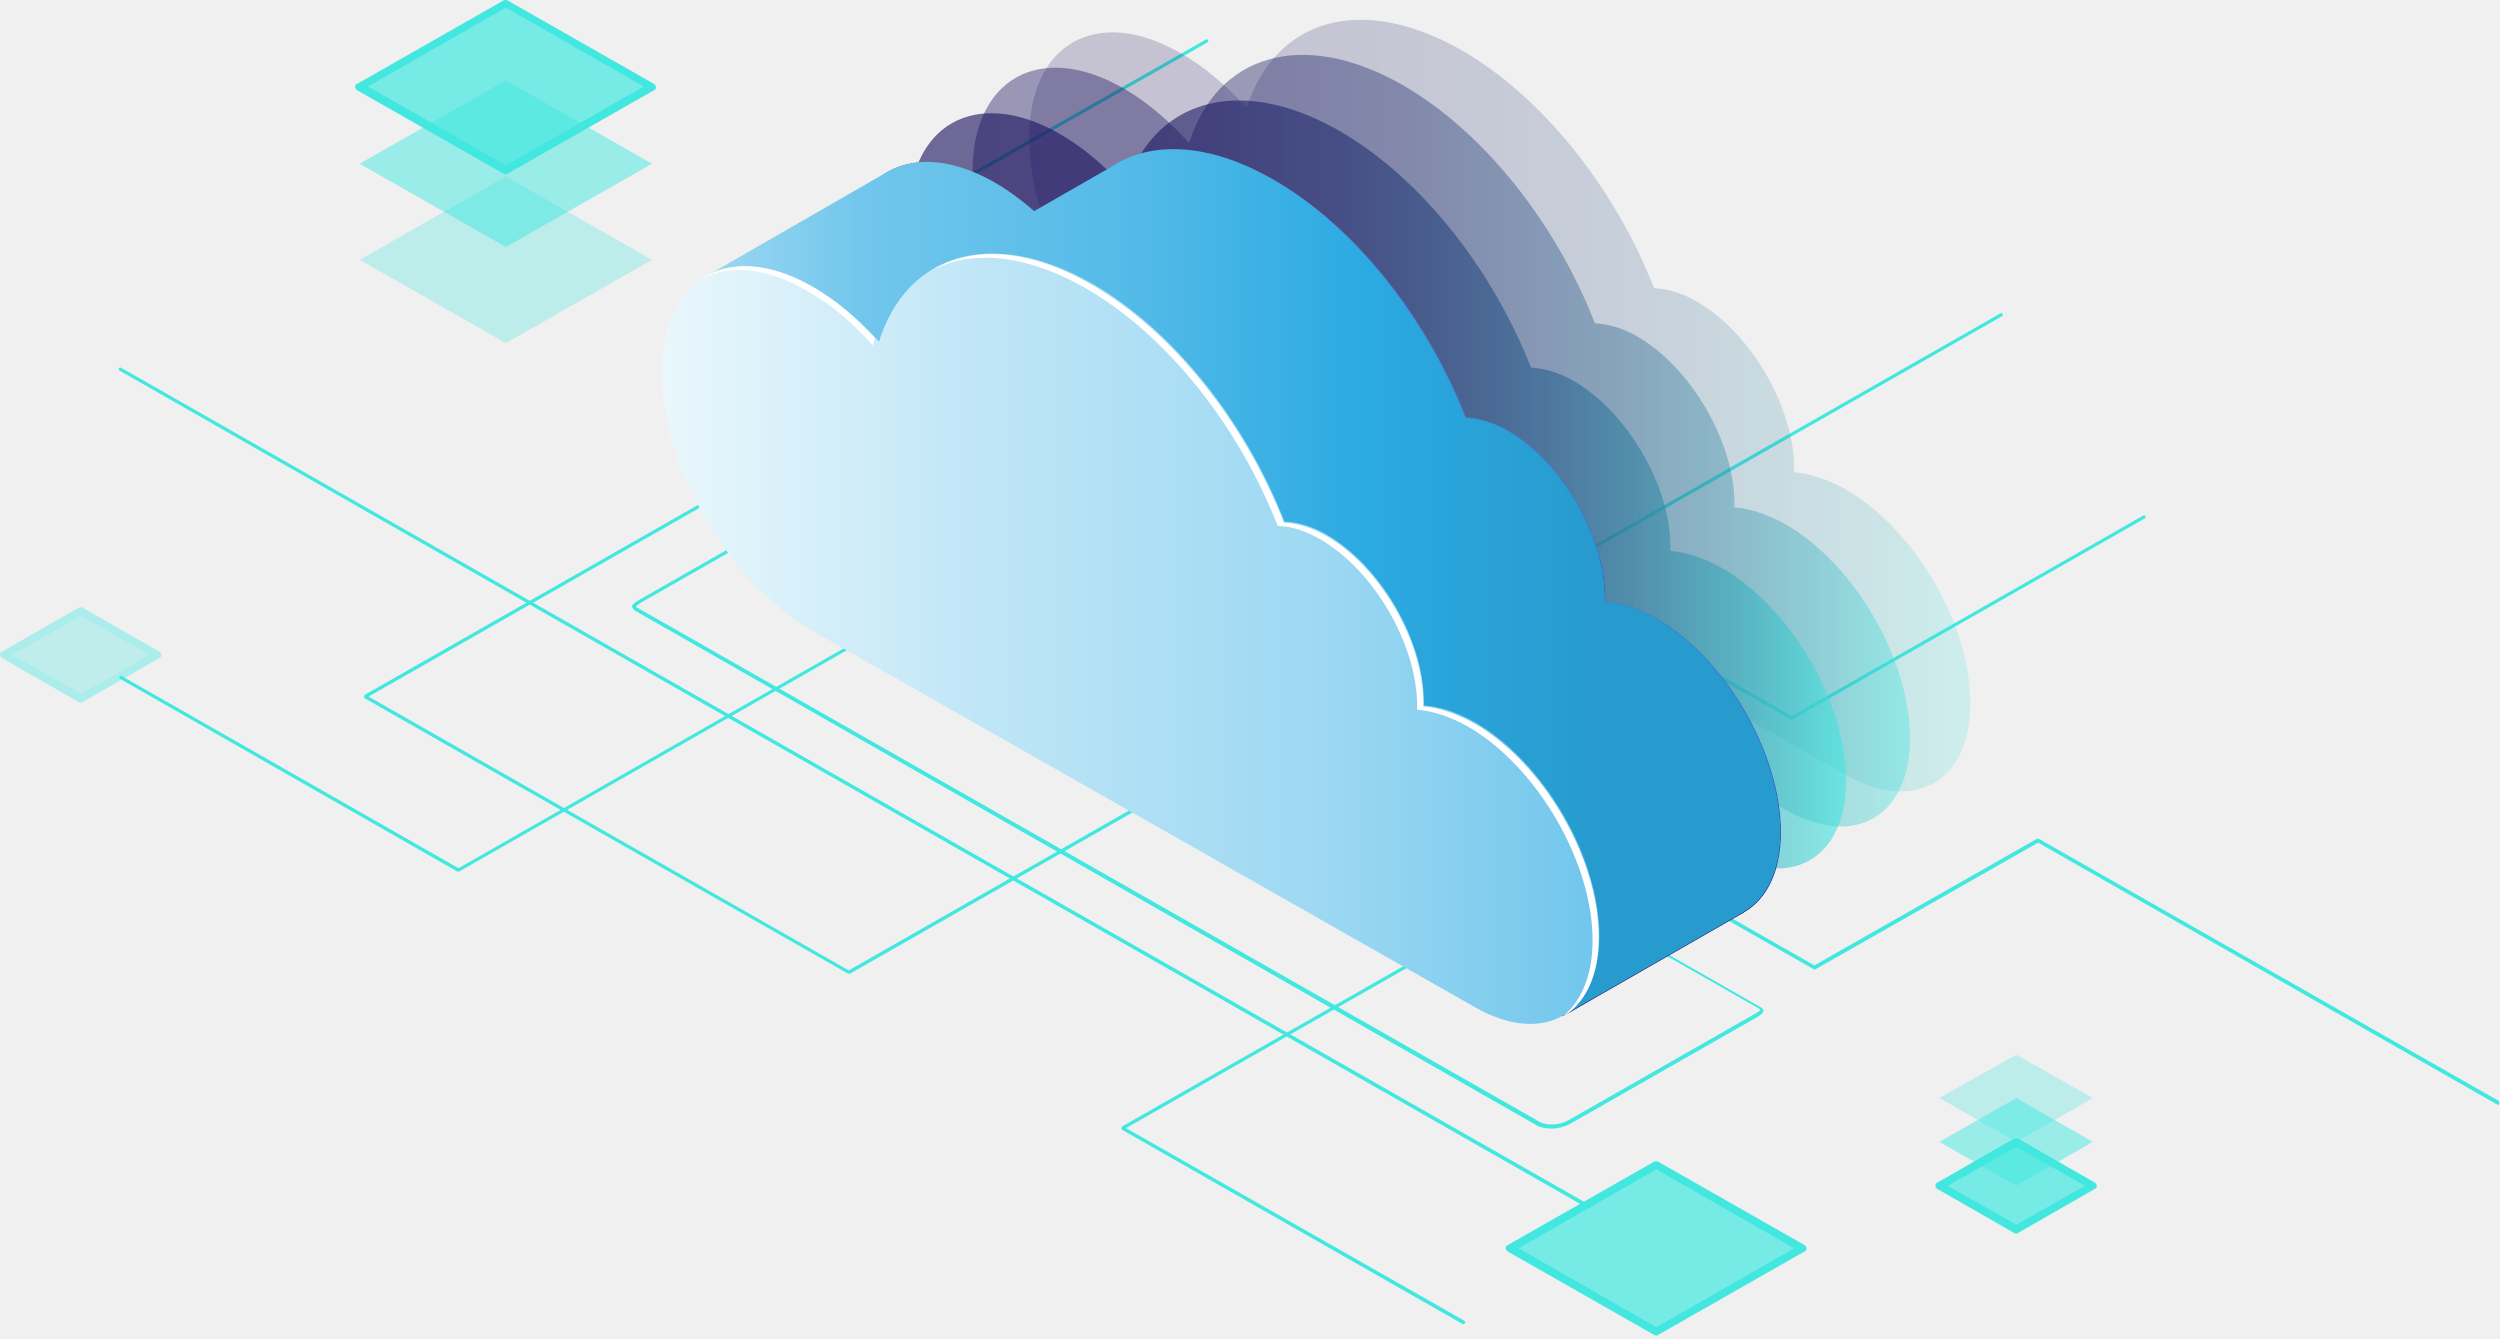
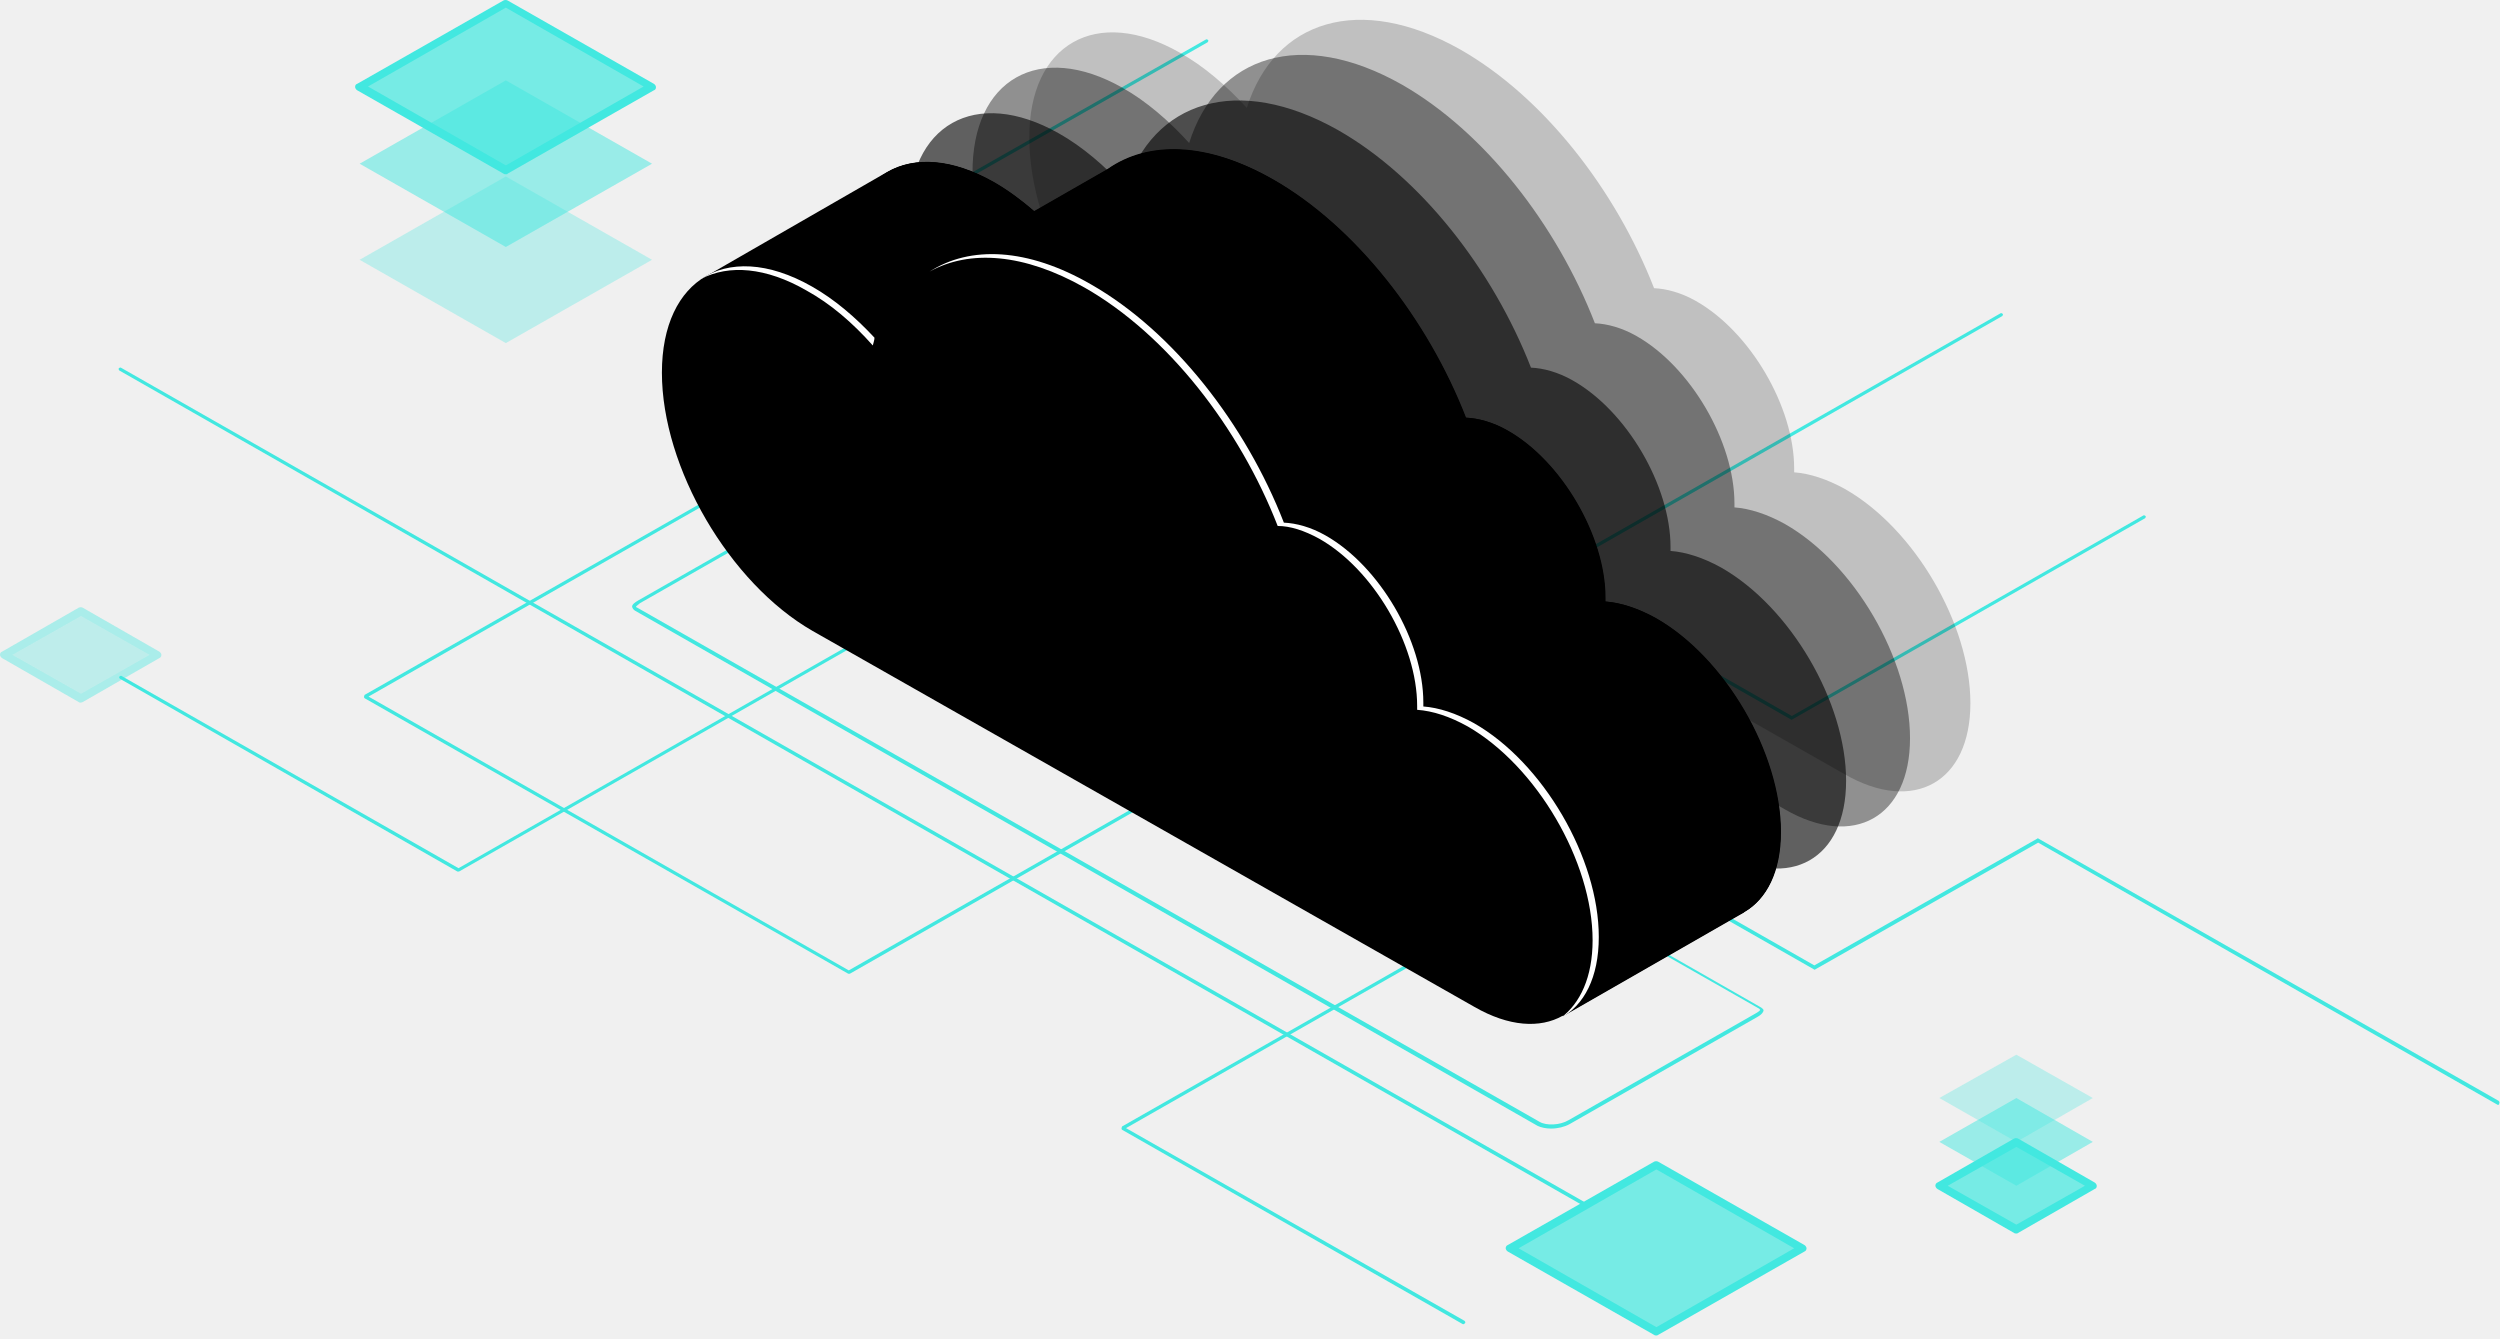
<svg xmlns="http://www.w3.org/2000/svg" width="704" height="377" viewBox="0 0 704 377" fill="none">
  <path d="M128.954 245.42C128.795 245.42 128.795 245.42 128.795 245.42L33.78 191.149C33.622 190.993 33.463 190.68 33.622 190.523C33.78 190.367 34.097 190.211 34.255 190.367L129.112 244.482L354.14 116.076C354.298 115.92 354.457 115.92 354.615 116.076L504.581 201.628L603.555 145.167C603.713 145.011 604.03 145.167 604.188 145.323C604.347 145.48 604.188 145.793 604.03 145.949L504.739 202.566C504.581 202.723 504.422 202.723 504.264 202.566L354.298 117.015L129.27 245.42C129.112 245.42 128.954 245.42 128.954 245.42Z" fill="#42E8E0" />
  <path d="M703.48 311.109C703.321 311.109 703.321 311.109 703.321 311.109L573.942 237.287L511.232 272.947C511.074 273.103 510.915 273.103 510.757 272.947L196.256 93.555C196.098 93.398 196.098 93.242 196.098 93.085C196.098 92.929 196.256 92.773 196.256 92.616L339.571 11.131C339.73 10.975 340.046 11.131 340.205 11.288C340.363 11.444 340.205 11.757 340.046 11.913L197.365 93.085L510.915 271.852L573.625 236.193C573.784 236.036 573.942 236.036 574.101 236.193L703.638 310.014C703.796 310.17 703.955 310.483 703.796 310.64C703.796 311.109 703.638 311.109 703.48 311.109Z" fill="#42E8E0" />
  <path d="M412.099 372.888C411.941 372.888 411.941 372.888 411.941 372.888L315.975 318.147C315.817 317.991 315.817 317.834 315.817 317.678C315.817 317.522 315.975 317.365 315.975 317.209L435.378 249.174C435.536 249.018 435.853 249.174 436.011 249.331C436.17 249.487 436.011 249.8 435.853 249.956L317.084 317.678L412.416 371.949C412.574 372.106 412.733 372.418 412.574 372.575C412.416 372.731 412.258 372.888 412.099 372.888Z" fill="#42E8E0" />
  <path d="M445.83 339.417C445.671 339.417 445.671 339.417 445.671 339.417L33.622 104.346C33.464 104.19 33.305 103.877 33.464 103.721C33.622 103.564 33.939 103.408 34.097 103.564L446.147 338.479C446.305 338.635 446.463 338.948 446.305 339.105C446.147 339.261 445.988 339.417 445.83 339.417Z" fill="#42E8E0" />
  <path d="M239.013 274.198C238.855 274.198 238.855 274.198 238.855 274.198L102.666 196.623C102.508 196.467 102.508 196.31 102.508 196.154C102.508 195.998 102.666 195.841 102.666 195.685L222.069 127.65C222.227 127.494 222.544 127.65 222.702 127.807C222.86 127.963 222.702 128.276 222.544 128.432L103.775 196.154L239.013 273.26L563.332 88.237C563.49 88.081 563.807 88.237 563.965 88.394C564.124 88.55 563.965 88.863 563.807 89.019L239.33 274.198C239.171 274.198 239.171 274.198 239.013 274.198Z" fill="#42E8E0" />
  <path opacity="0.2" d="M332.333 14.886C339.013 18.646 345.376 24.129 351.102 30.395C358.896 5.643 382.915 -2.033 411.228 13.946C434.61 27.262 454.97 53.425 465.786 81.154C469.286 81.31 473.422 82.407 477.557 84.757C492.827 93.373 505.234 114.522 505.234 131.912C505.234 132.225 505.234 132.695 505.234 133.008C509.529 133.322 514.46 134.888 519.55 137.708C539.115 148.831 554.862 175.777 554.862 198.023C554.862 220.269 538.956 229.199 519.55 218.076L332.492 111.703C308.95 98.23 289.863 65.644 289.863 38.855C289.704 12.379 308.791 1.413 332.333 14.886Z" fill="url(#paint0_linear_264_7164)" />
  <path opacity="0.4" d="M316.172 24.762C322.828 28.522 329.166 34.005 334.871 40.272C342.636 15.519 366.564 7.843 394.77 23.822C418.064 37.139 438.347 63.301 449.123 91.03C452.609 91.187 456.729 92.283 460.849 94.633C476.061 103.25 488.421 124.399 488.421 141.788C488.421 142.102 488.421 142.572 488.421 142.885C492.7 143.198 497.612 144.765 502.683 147.585C522.174 158.708 537.862 185.654 537.862 207.899C537.862 230.145 522.016 239.075 502.683 227.952L316.331 121.579C292.878 108.106 273.863 75.521 273.863 48.732C273.704 22.256 292.72 11.446 316.172 24.762Z" fill="url(#paint1_linear_264_7164)" />
  <path opacity="0.6" d="M298.172 37.559C304.828 41.302 311.166 46.76 316.871 52.998C324.636 28.358 348.564 20.717 376.77 36.624C400.064 49.879 420.347 75.923 431.123 103.526C434.609 103.682 438.729 104.774 442.849 107.113C458.061 115.69 470.421 136.743 470.421 154.053C470.421 154.365 470.421 154.833 470.421 155.145C474.7 155.457 479.612 157.016 484.683 159.824C504.174 170.896 519.862 197.719 519.862 219.864C519.862 242.009 504.016 250.898 484.683 239.826L298.331 133.936C274.878 120.524 255.863 88.087 255.863 61.42C255.704 35.064 274.72 24.304 298.172 37.559Z" fill="url(#paint2_linear_264_7164)" />
  <path d="M436.758 317.81C435.333 317.81 433.908 317.497 432.958 317.028L178.95 172.044C178.317 171.731 178 171.105 178 170.792C178 170.167 178.95 169.541 179.742 169.072L232.634 138.886C234.059 138.104 235.959 137.635 237.86 137.635C239.285 137.635 240.71 137.948 241.66 138.417L495.668 283.558C495.984 283.714 496.618 284.183 496.618 284.496C496.618 284.809 496.301 285.591 494.876 286.373L441.984 316.558C440.559 317.34 438.659 317.81 436.758 317.81ZM179.109 170.792C179.109 170.949 179.267 171.105 179.425 171.105L433.591 315.933C435.491 317.028 439.292 316.871 441.667 315.464L494.559 285.278C495.351 284.809 495.668 284.496 495.668 284.34C495.668 284.34 495.509 284.183 495.351 284.027L241.185 139.199C240.393 138.73 239.285 138.574 237.86 138.574C236.118 138.574 234.376 139.043 233.109 139.668L180.217 169.854C179.425 170.48 179.109 170.792 179.109 170.792Z" fill="#42E8E0" />
  <path d="M279.983 51.458C286.634 55.212 292.969 60.686 298.67 66.942C306.429 42.23 330.341 34.566 358.529 50.52C381.808 63.814 402.078 89.933 412.846 117.616C416.33 117.772 420.447 118.867 424.565 121.213C439.767 129.815 452.119 150.929 452.119 168.29C452.119 168.602 452.119 169.072 452.119 169.384C456.395 169.697 461.304 171.261 466.371 174.077C485.85 185.181 501.527 212.082 501.527 234.291C501.527 256.5 485.691 265.415 466.371 254.31L280.142 148.114C256.704 134.663 237.701 102.132 237.701 75.387C237.543 48.799 256.546 38.007 279.983 51.458Z" fill="url(#paint3_linear_264_7164)" />
  <path d="M279.983 51.458C283.784 53.648 287.584 56.463 291.227 59.591L311.972 47.704C323.374 39.728 340.001 40.041 358.371 50.676C381.65 63.97 401.919 90.089 412.688 117.772C416.172 117.929 420.289 119.023 424.406 121.369C439.609 129.971 451.961 151.086 451.961 168.446C451.961 168.759 451.961 169.228 451.961 169.541C456.237 169.854 461.146 171.418 466.213 174.233C485.691 185.337 501.369 212.238 501.369 234.447C501.369 245.396 497.41 253.216 491.234 256.813L491.075 256.969L440.084 286.216L428.999 233.353L280.142 148.427C256.704 134.976 237.701 102.445 237.701 75.7C237.543 48.799 256.546 38.008 279.983 51.458Z" fill="url(#paint4_radial_264_7164)" />
  <path d="M198.112 78.203L249.737 48.486C257.496 43.951 268.106 44.577 279.983 51.302C283.784 53.491 287.584 56.307 291.227 59.435L311.972 47.548C323.373 39.572 340.001 39.884 358.371 50.52C381.649 63.814 401.919 89.933 412.688 117.616C416.172 117.772 420.289 118.867 424.406 121.213C439.609 129.815 451.961 150.929 451.961 168.29C451.961 168.603 451.961 169.072 451.961 169.385C456.236 169.698 461.145 171.262 466.213 174.077C485.691 185.181 501.369 212.082 501.369 234.291C501.369 245.239 497.41 253.059 491.234 256.657L491.075 256.813L440.084 286.06L428.999 233.196L280.141 148.271C261.138 137.479 244.986 114.019 239.602 91.184L198.112 78.203Z" fill="url(#paint5_linear_264_7164)" />
  <path d="M228.833 80.705C235.484 84.459 241.819 89.933 247.52 96.189C255.279 71.478 279.191 63.814 307.379 79.767C330.658 93.061 350.928 119.18 361.696 146.863C365.18 147.02 369.297 148.114 373.415 150.46C388.617 159.062 400.969 180.177 400.969 197.537C400.969 197.85 400.969 198.319 400.969 198.632C405.245 198.945 410.154 200.509 415.222 203.324C434.7 214.429 450.377 241.33 450.377 263.539C450.377 285.747 434.541 294.662 415.222 283.558L228.833 177.674C205.396 164.224 186.393 131.692 186.393 104.948C186.393 78.203 205.396 67.255 228.833 80.705Z" fill="url(#paint6_linear_264_7164)" />
  <path d="M245.778 97.284C240.077 90.871 233.901 85.554 227.092 81.8C215.69 75.231 205.238 74.449 197.479 78.516C205.238 73.354 216.323 73.667 228.675 80.705C235.01 84.302 240.869 89.307 246.253 95.094C246.253 95.876 245.936 96.502 245.778 97.284Z" fill="white" />
  <path d="M448.477 264.79C448.477 242.581 432.641 215.68 413.321 204.575C408.254 201.76 403.503 200.196 399.069 199.883C399.069 199.57 399.069 199.101 399.069 198.788C399.069 181.428 386.717 160.314 371.514 151.711C367.239 149.365 363.28 148.114 359.796 148.114C349.027 120.431 328.757 94.312 305.479 81.018C288.376 71.321 273.015 70.226 261.772 76.482C273.174 69.132 289.326 69.757 307.221 80.08C330.499 93.374 350.769 119.493 361.538 147.176C365.022 147.332 369.139 148.427 373.256 150.773C388.459 159.375 400.811 180.489 400.811 197.85C400.811 198.163 400.811 198.632 400.811 198.945C405.086 199.257 409.996 200.821 415.063 203.637C434.541 214.741 450.219 241.642 450.219 263.851C450.219 275.268 446.101 283.089 439.45 286.686C444.993 282.619 448.477 275.112 448.477 264.79Z" fill="white" />
  <path opacity="0.3" d="M142.44 96.617L101.267 73.156L142.44 49.696L183.613 73.156L142.44 96.617Z" fill="#42E8E0" />
  <path opacity="0.5" d="M142.44 69.559L101.267 46.099L142.44 22.639L183.613 46.099L142.44 69.559Z" fill="#42E8E0" />
  <path opacity="0.7" d="M142.44 47.976L101.267 24.36L142.44 0.899L183.613 24.36L142.44 47.976Z" fill="#42E8E0" />
  <path d="M142.44 49.071C142.282 49.071 141.965 49.071 141.807 48.914L100.633 25.454C100.317 25.298 100 24.829 100 24.516C100 24.047 100.158 23.734 100.633 23.578L141.807 0.117C142.123 -0.039 142.599 -0.039 142.915 0.117L184.089 23.578C184.405 23.734 184.722 24.203 184.722 24.516C184.722 24.985 184.564 25.298 184.089 25.454L142.915 48.914C142.915 49.071 142.757 49.071 142.44 49.071ZM103.642 24.36L142.44 46.569L181.238 24.36L142.44 2.151L103.642 24.36Z" fill="#42E8E0" />
  <path opacity="0.7" d="M567.804 346.267L546.108 333.911L567.804 321.555L589.34 333.911L567.804 346.267Z" fill="#42E8E0" />
  <path opacity="0.5" d="M567.804 333.911L546.108 321.555L567.804 309.199L589.34 321.555L567.804 333.911Z" fill="#42E8E0" />
  <path opacity="0.3" d="M567.804 321.555L546.108 309.199L567.804 297L589.34 309.199L567.804 321.555Z" fill="#42E8E0" />
  <path d="M567.804 347.361C567.645 347.361 567.329 347.361 567.17 347.205L545.633 334.849C545.317 334.692 545 334.223 545 333.91C545 333.598 545.158 333.128 545.633 332.972L567.17 320.616C567.487 320.46 567.962 320.46 568.279 320.616L589.816 332.972C590.132 333.128 590.449 333.598 590.449 333.91C590.449 334.38 590.291 334.692 589.816 334.849L568.279 347.205C568.12 347.361 567.962 347.361 567.804 347.361ZM548.484 333.91L567.804 344.859L587.123 333.91L567.804 322.962L548.484 333.91Z" fill="#42E8E0" />
  <path opacity="0.7" d="M466.44 374.976L425.267 351.516L466.44 328.056L507.455 351.516L466.44 374.976Z" fill="#42E8E0" />
  <path d="M466.44 376.071C466.282 376.071 465.965 376.071 465.807 375.914L424.633 352.454C424.317 352.298 424 351.829 424 351.516C424 351.203 424.158 350.734 424.633 350.577L465.807 327.117C466.123 326.961 466.599 326.961 466.915 327.117L508.089 350.577C508.405 350.734 508.722 351.203 508.722 351.516C508.722 351.829 508.564 352.298 508.089 352.454L466.915 375.914C466.757 376.071 466.598 376.071 466.44 376.071ZM427.642 351.516L466.44 373.725L505.238 351.516L466.44 329.307L427.642 351.516Z" fill="#42E8E0" />
  <g opacity="0.4">
    <path opacity="0.7" d="M22.804 196.611L1.108 184.411L22.804 172.056L44.34 184.411L22.804 196.611Z" fill="#42E8E0" />
    <path d="M22.804 197.862C22.645 197.862 22.329 197.862 22.17 197.706L0.633 185.35C0.317 185.193 0 184.724 0 184.411C0 183.942 0.158 183.629 0.633 183.473L22.17 171.117C22.487 170.961 22.962 170.961 23.279 171.117L44.816 183.473C45.132 183.629 45.449 184.099 45.449 184.411C45.449 184.724 45.291 185.193 44.816 185.35L23.279 197.706C23.12 197.706 22.962 197.862 22.804 197.862ZM3.484 184.411L22.804 195.359L42.123 184.411L22.804 173.463L3.484 184.411Z" fill="#42E8E0" />
  </g>
  <defs>
    <linearGradient id="paint0_linear_264_7164" x1="554.705" y1="167.059" x2="289.642" y2="167.059" gradientUnits="userSpaceOnUse">
-       <stop stop-color="#42E8E0" />
-       <stop offset="0.019" stop-color="#40DEDA" />
-       <stop offset="0.115" stop-color="#37ADBC" />
-       <stop offset="0.217" stop-color="#2E82A2" />
-       <stop offset="0.322" stop-color="#285E8C" />
-       <stop offset="0.432" stop-color="#22417A" />
-       <stop offset="0.548" stop-color="#1E2A6C" />
-       <stop offset="0.673" stop-color="#1A1A63" />
-       <stop offset="0.813" stop-color="#19105D" />
-       <stop offset="1" stop-color="#180D5B" />
+       <stop stopColor="#42E8E0" />
+       <stop offset="0.019" stopColor="#40DEDA" />
+       <stop offset="0.115" stopColor="#37ADBC" />
+       <stop offset="0.217" stopColor="#2E82A2" />
+       <stop offset="0.322" stopColor="#285E8C" />
+       <stop offset="0.432" stopColor="#22417A" />
+       <stop offset="0.548" stopColor="#1E2A6C" />
+       <stop offset="0.673" stopColor="#1A1A63" />
+       <stop offset="0.813" stopColor="#19105D" />
+       <stop offset="1" stopColor="#180D5B" />
    </linearGradient>
    <linearGradient id="paint1_linear_264_7164" x1="537.759" y1="176.987" x2="273.696" y2="176.987" gradientUnits="userSpaceOnUse">
-       <stop stop-color="#42E8E0" />
-       <stop offset="0.019" stop-color="#40DEDA" />
-       <stop offset="0.115" stop-color="#37ADBC" />
-       <stop offset="0.217" stop-color="#2E82A2" />
-       <stop offset="0.322" stop-color="#285E8C" />
-       <stop offset="0.432" stop-color="#22417A" />
-       <stop offset="0.548" stop-color="#1E2A6C" />
-       <stop offset="0.673" stop-color="#1A1A63" />
-       <stop offset="0.813" stop-color="#19105D" />
-       <stop offset="1" stop-color="#180D5B" />
+       <stop stopColor="#42E8E0" />
+       <stop offset="0.019" stopColor="#40DEDA" />
+       <stop offset="0.115" stopColor="#37ADBC" />
+       <stop offset="0.217" stopColor="#2E82A2" />
+       <stop offset="0.322" stopColor="#285E8C" />
+       <stop offset="0.432" stopColor="#22417A" />
+       <stop offset="0.548" stopColor="#1E2A6C" />
+       <stop offset="0.673" stopColor="#1A1A63" />
+       <stop offset="0.813" stopColor="#19105D" />
+       <stop offset="1" stopColor="#180D5B" />
    </linearGradient>
    <linearGradient id="paint2_linear_264_7164" x1="519.759" y1="189.077" x2="255.696" y2="189.077" gradientUnits="userSpaceOnUse">
-       <stop stop-color="#42E8E0" />
-       <stop offset="0.019" stop-color="#40DEDA" />
-       <stop offset="0.115" stop-color="#37ADBC" />
-       <stop offset="0.217" stop-color="#2E82A2" />
-       <stop offset="0.322" stop-color="#285E8C" />
-       <stop offset="0.432" stop-color="#22417A" />
-       <stop offset="0.548" stop-color="#1E2A6C" />
-       <stop offset="0.673" stop-color="#1A1A63" />
-       <stop offset="0.813" stop-color="#19105D" />
-       <stop offset="1" stop-color="#180D5B" />
+       <stop stopColor="#42E8E0" />
+       <stop offset="0.019" stopColor="#40DEDA" />
+       <stop offset="0.115" stopColor="#37ADBC" />
+       <stop offset="0.217" stopColor="#2E82A2" />
+       <stop offset="0.322" stopColor="#285E8C" />
+       <stop offset="0.432" stopColor="#22417A" />
+       <stop offset="0.548" stopColor="#1E2A6C" />
+       <stop offset="0.673" stopColor="#1A1A63" />
+       <stop offset="0.813" stopColor="#19105D" />
+       <stop offset="1" stopColor="#180D5B" />
    </linearGradient>
    <linearGradient id="paint3_linear_264_7164" x1="501.386" y1="203.318" x2="237.496" y2="203.318" gradientUnits="userSpaceOnUse">
-       <stop stop-color="#5761D7" />
-       <stop offset="0.178" stop-color="#5C66D9" />
-       <stop offset="0.388" stop-color="#6A73DF" />
-       <stop offset="0.613" stop-color="#8289E8" />
-       <stop offset="0.849" stop-color="#A3A7F5" />
-       <stop offset="1" stop-color="#BCBEFF" />
+       <stop stopColor="#5761D7" />
+       <stop offset="0.178" stopColor="#5C66D9" />
+       <stop offset="0.388" stopColor="#6A73DF" />
+       <stop offset="0.613" stopColor="#8289E8" />
+       <stop offset="0.849" stopColor="#A3A7F5" />
+       <stop offset="1" stopColor="#BCBEFF" />
    </linearGradient>
    <radialGradient id="paint4_radial_264_7164" cx="0" cy="0" r="1" gradientUnits="userSpaceOnUse" gradientTransform="translate(439.368 125.087) rotate(180) scale(125.88 124.324)">
-       <stop stop-color="#2B237C" />
-       <stop offset="1" stop-color="#180D5B" />
+       <stop stopColor="#2B237C" />
+       <stop offset="1" stopColor="#180D5B" />
    </radialGradient>
    <linearGradient id="paint5_linear_264_7164" x1="501.386" y1="164.138" x2="198.058" y2="164.138" gradientUnits="userSpaceOnUse">
-       <stop stop-color="#279BCE" />
-       <stop offset="0.178" stop-color="#279BCE" />
-       <stop offset="0.388" stop-color="#2BAAE2" />
-       <stop offset="0.613" stop-color="#55BBE8" />
-       <stop offset="0.849" stop-color="#71C6EC" />
-       <stop offset="1" stop-color="#9DD8F2" />
+       <stop stopColor="#279BCE" />
+       <stop offset="0.178" stopColor="#279BCE" />
+       <stop offset="0.388" stopColor="#2BAAE2" />
+       <stop offset="0.613" stopColor="#55BBE8" />
+       <stop offset="0.849" stopColor="#71C6EC" />
+       <stop offset="1" stopColor="#9DD8F2" />
    </linearGradient>
    <linearGradient id="paint6_linear_264_7164" x1="450.233" y1="232.642" x2="186.344" y2="232.642" gradientUnits="userSpaceOnUse">
-       <stop stop-color="#71C6EC" />
-       <stop offset="0.294" stop-color="#9DD8F2" />
-       <stop offset="0.64" stop-color="#BDE5F6" />
-       <stop offset="1" stop-color="#EAF7FC" />
+       <stop stopColor="#71C6EC" />
+       <stop offset="0.294" stopColor="#9DD8F2" />
+       <stop offset="0.64" stopColor="#BDE5F6" />
+       <stop offset="1" stopColor="#EAF7FC" />
    </linearGradient>
  </defs>
</svg>
